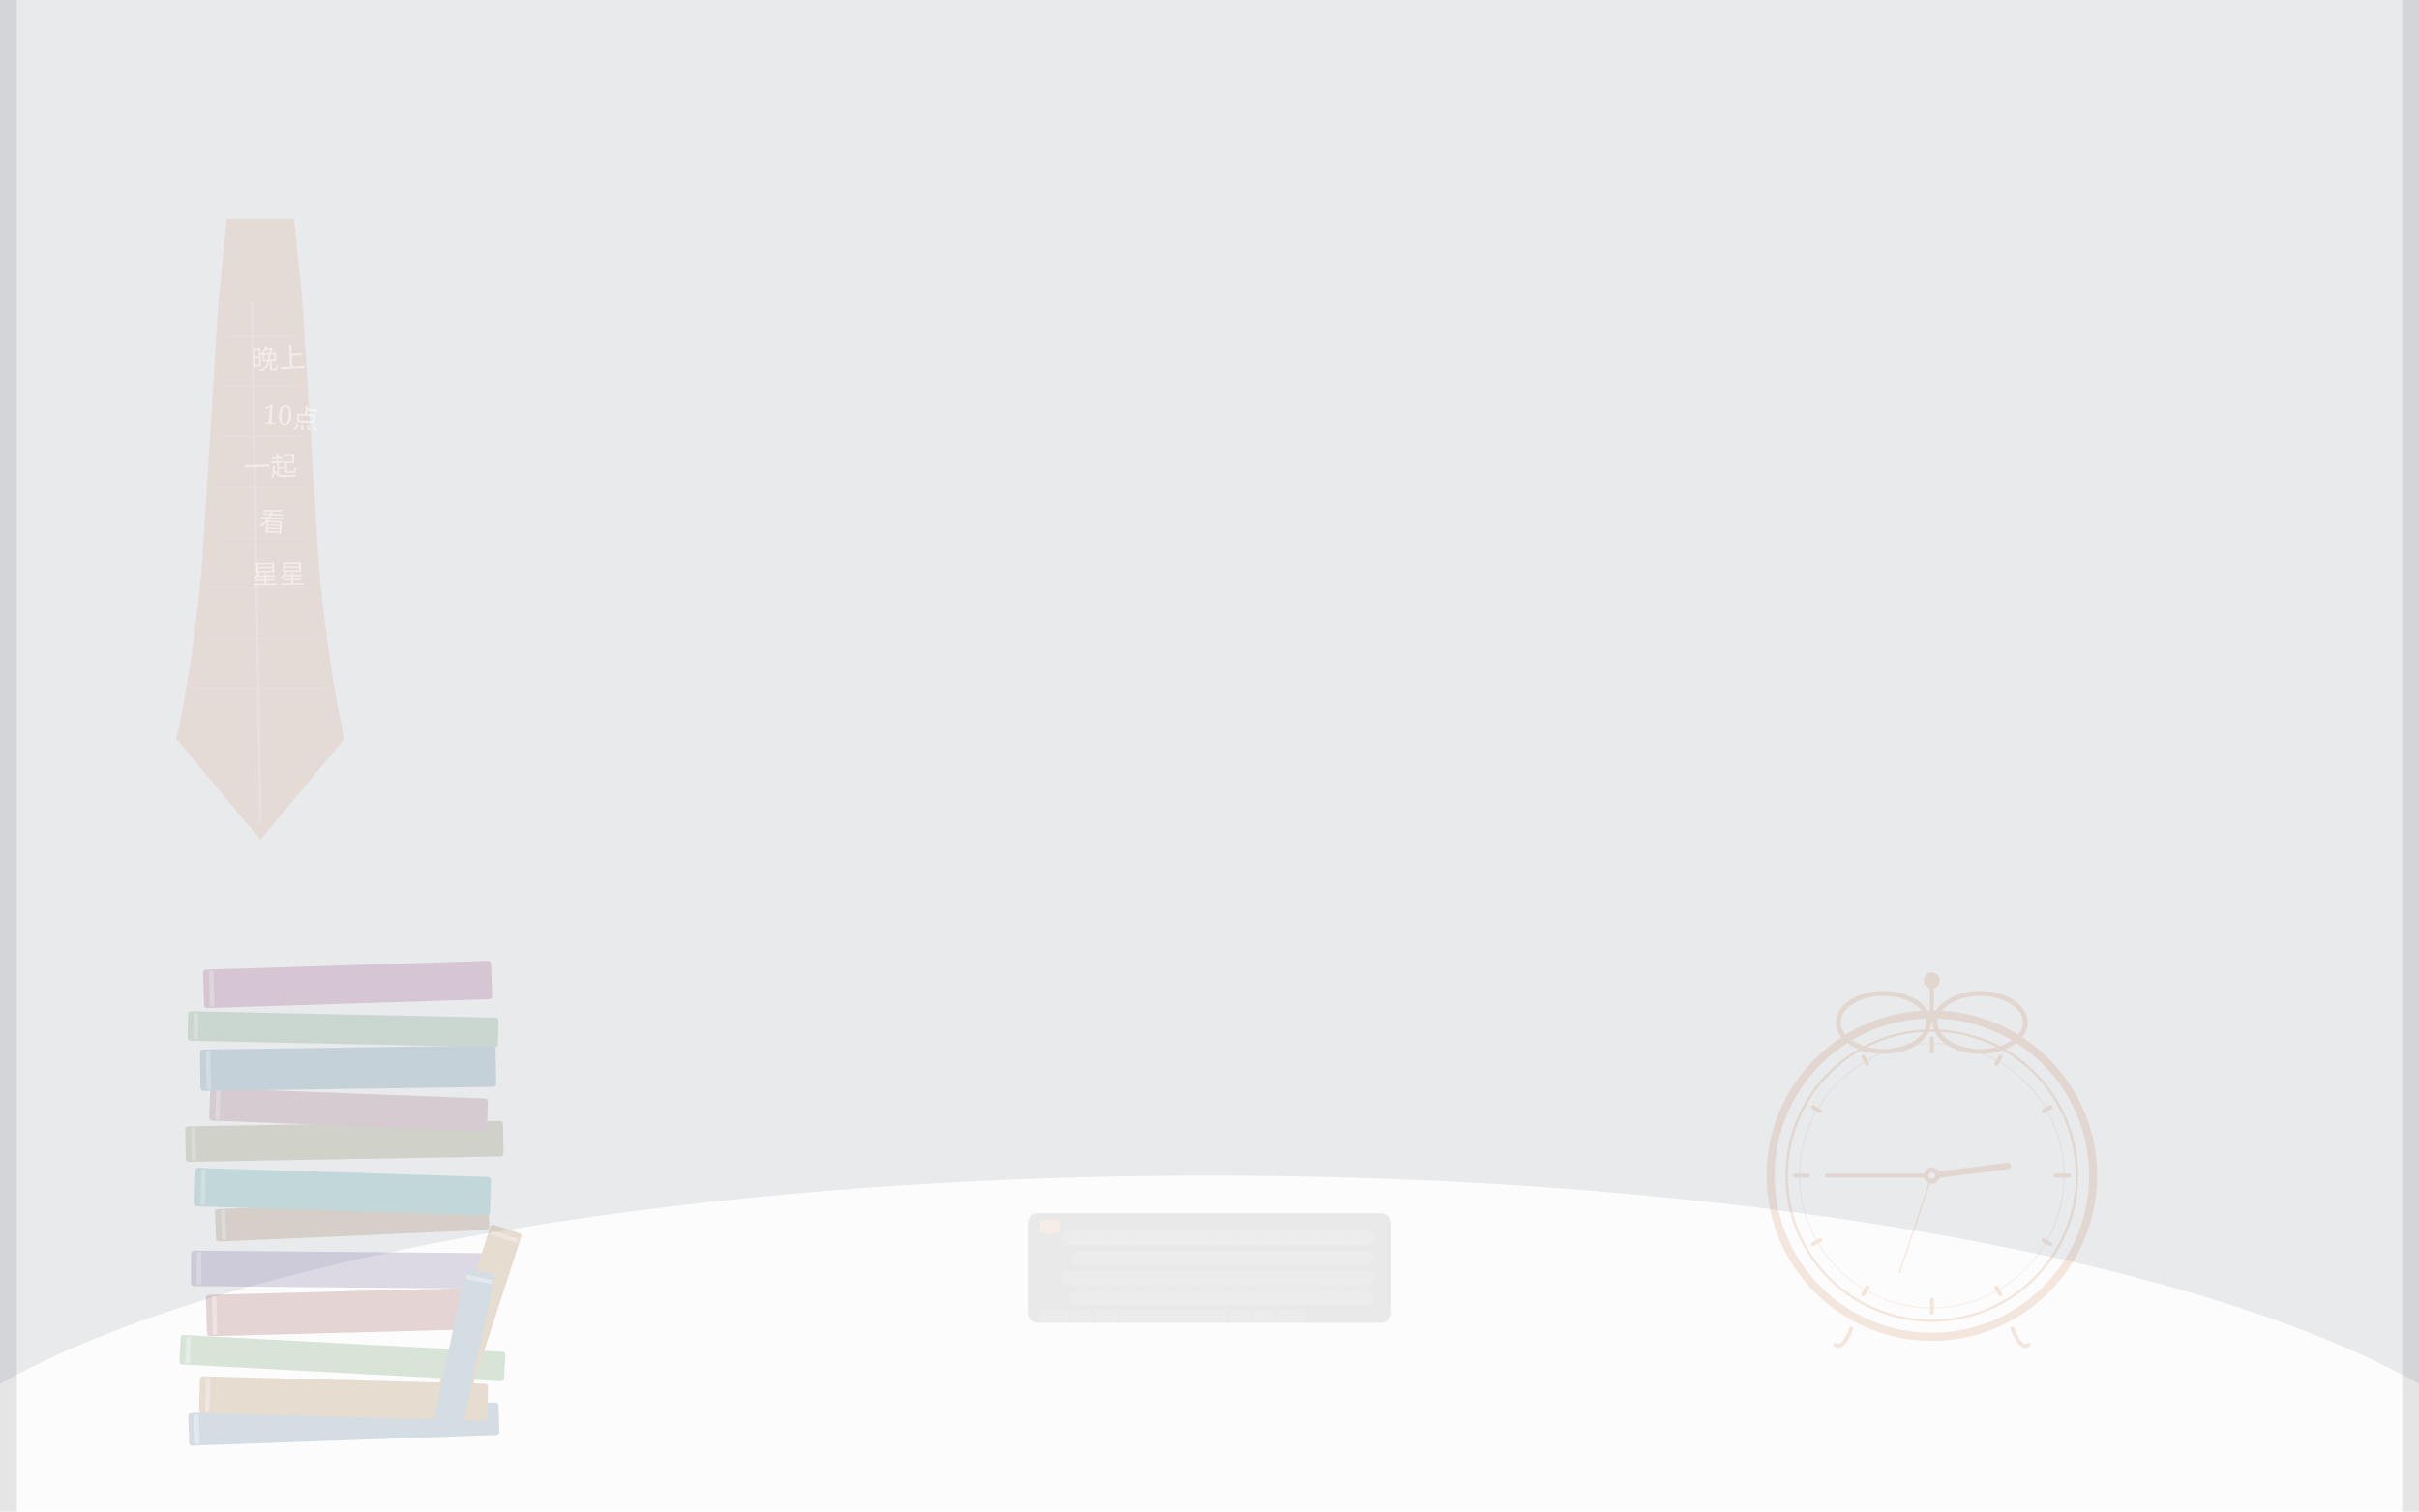
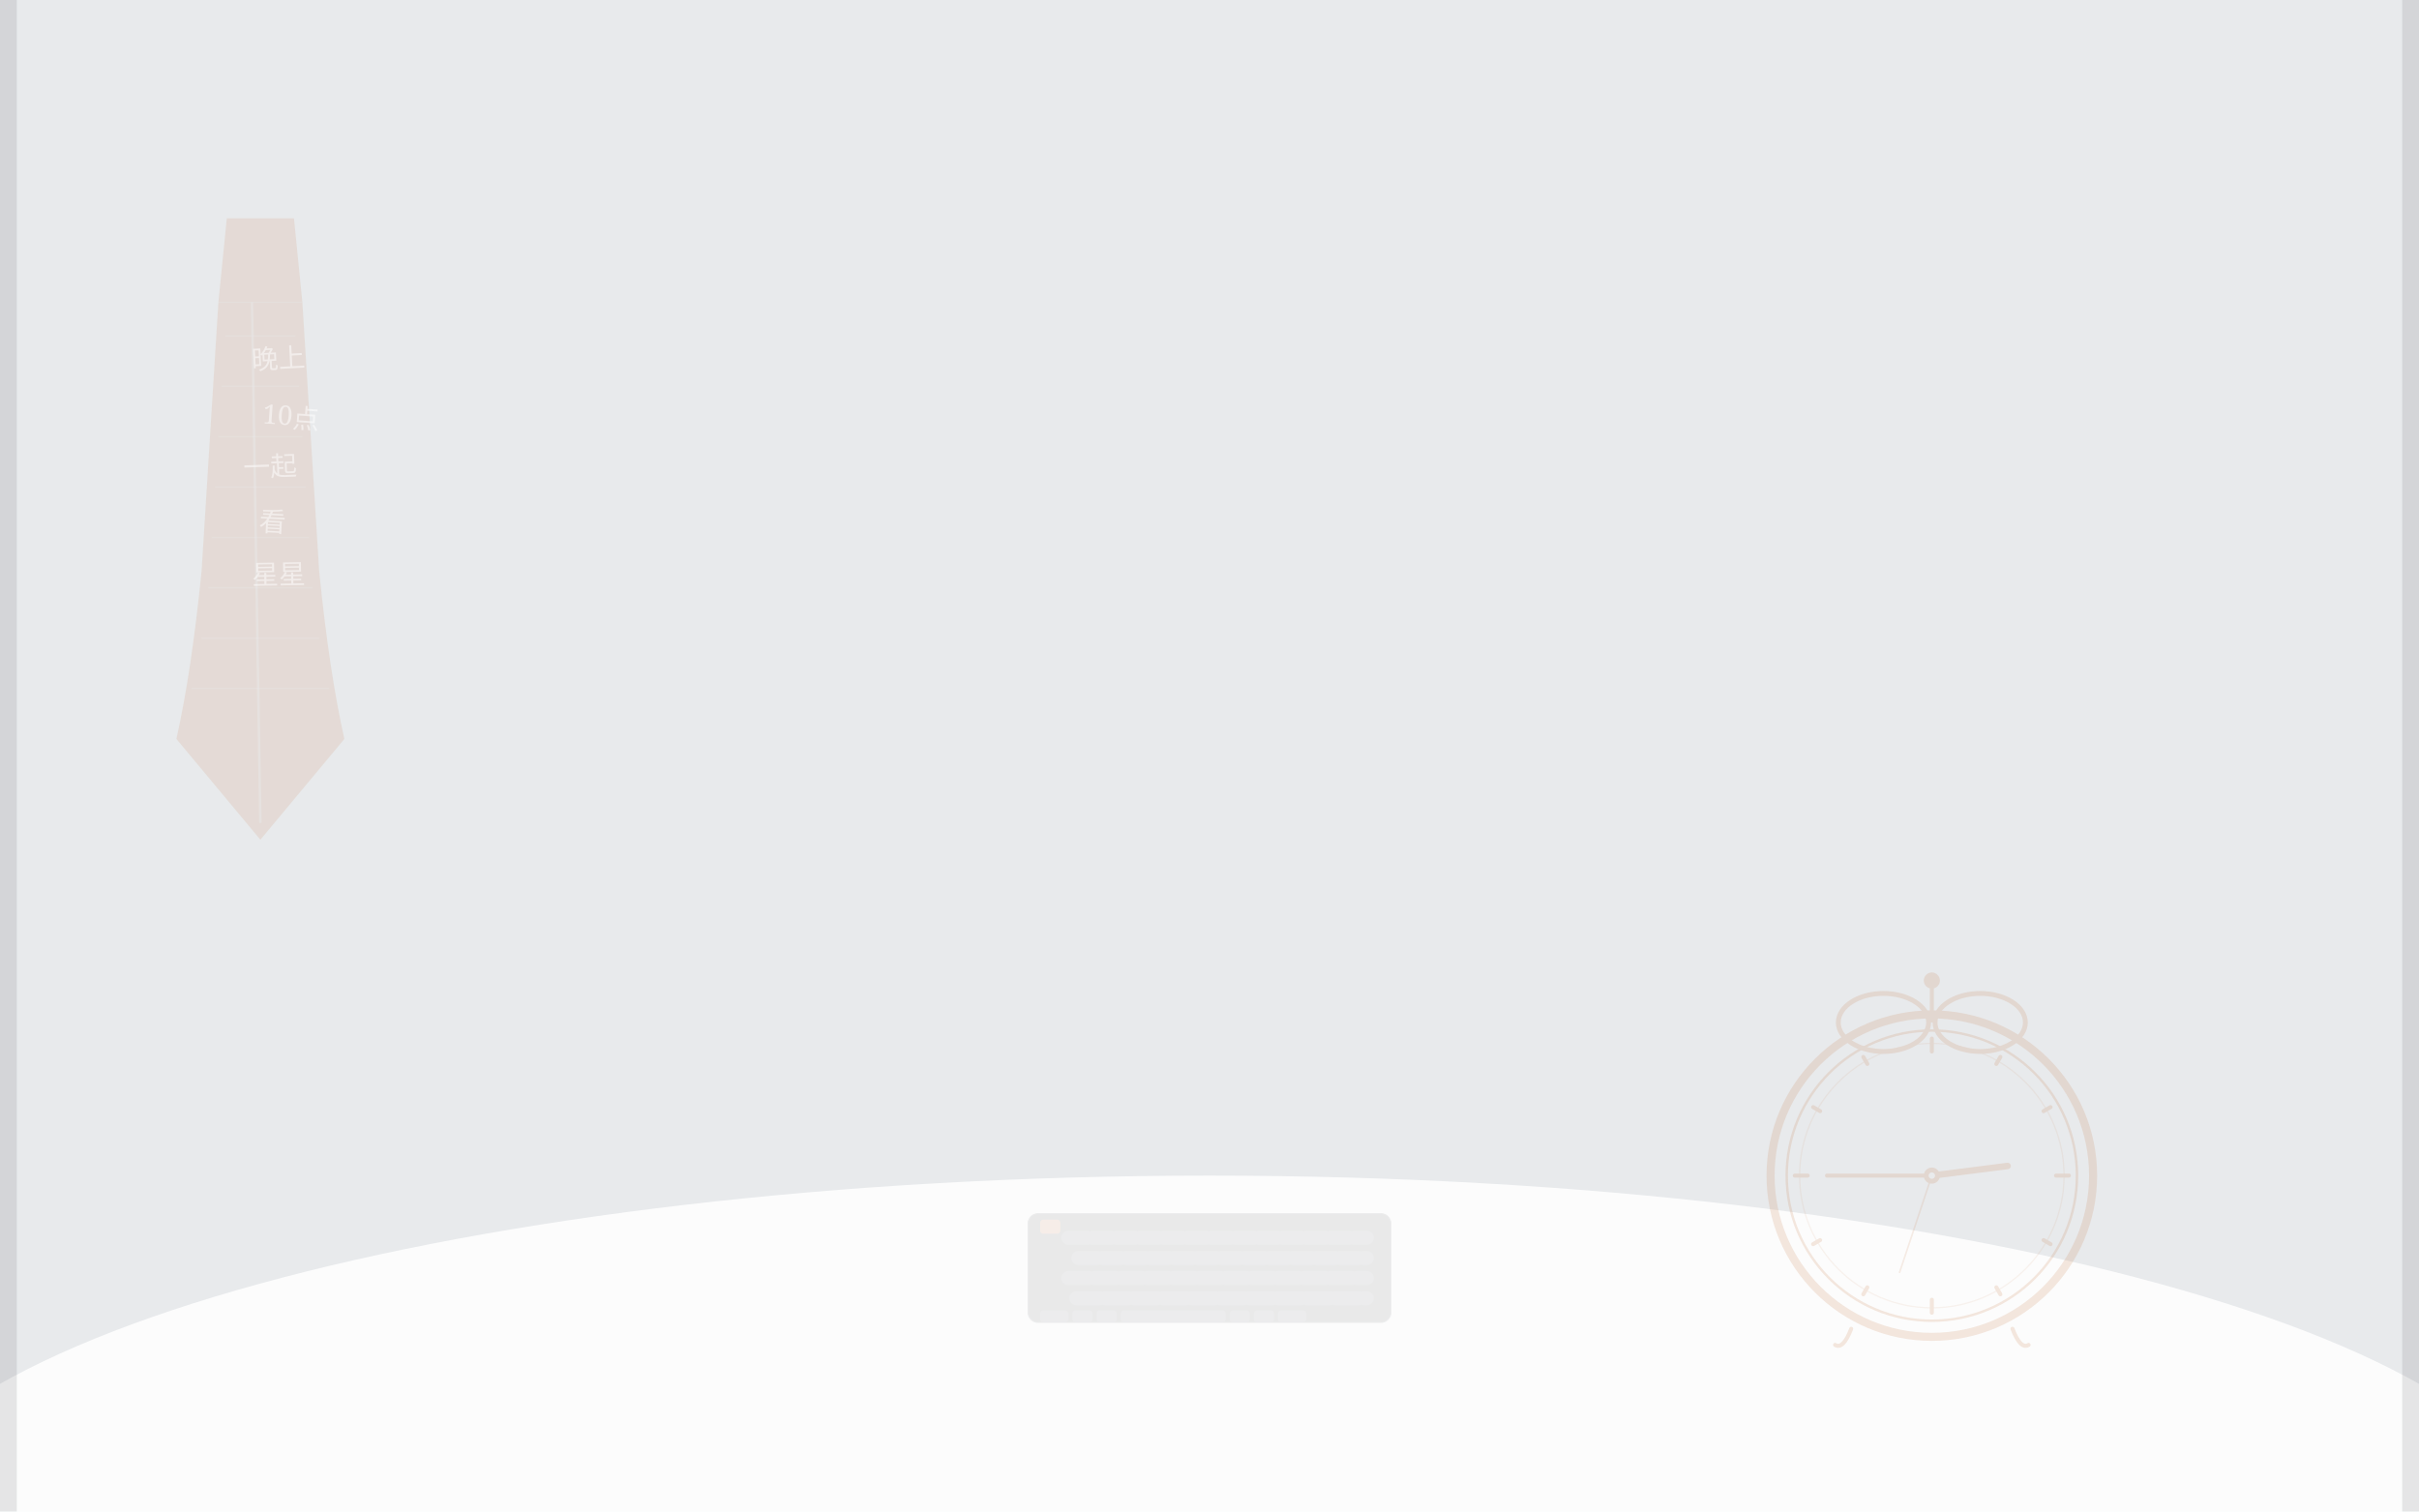
<svg xmlns="http://www.w3.org/2000/svg" viewBox="0 0 1440 900" width="1440" height="900">
  <rect width="1440" height="900" fill="#E8EAEC" />
  <ellipse cx="720" cy="920" rx="800" ry="220" fill="#FFFFFF" opacity="0.86" />
  <g opacity="0.12">
    <rect x="0" y="0" width="10" height="900" fill="#3A3E42" />
    <rect x="1430" y="0" width="10" height="900" fill="#3A3E42" />
  </g>
  <g transform="translate(1150, 700) scale(0.96)" opacity="0.15">
    <circle cx="0" cy="0" r="100" fill="none" stroke="#C06A30" stroke-width="5" />
    <circle cx="0" cy="0" r="90" fill="none" stroke="#C06A30" stroke-width="1.5" />
    <circle cx="0" cy="0" r="82" fill="none" stroke="#C06A30" stroke-width="0.8" opacity="0.5" />
    <ellipse cx="-30" cy="-95" rx="28" ry="18" fill="none" stroke="#C06A30" stroke-width="3" />
    <ellipse cx="30" cy="-95" rx="28" ry="18" fill="none" stroke="#C06A30" stroke-width="3" />
    <line x1="0" y1="-95" x2="0" y2="-118" stroke="#C06A30" stroke-width="2.5" />
    <circle cx="0" cy="-121" r="5" fill="#C06A30" />
    <g stroke="#C06A30" stroke-width="2.5" stroke-linecap="round">
      <g transform="rotate(0)">
        <line x1="0" y1="-85" x2="0" y2="-77" />
      </g>
      <g transform="rotate(30)">
        <line x1="0" y1="-85" x2="0" y2="-80" />
      </g>
      <g transform="rotate(60)">
        <line x1="0" y1="-85" x2="0" y2="-80" />
      </g>
      <g transform="rotate(90)">
        <line x1="0" y1="-85" x2="0" y2="-77" />
      </g>
      <g transform="rotate(120)">
        <line x1="0" y1="-85" x2="0" y2="-80" />
      </g>
      <g transform="rotate(150)">
        <line x1="0" y1="-85" x2="0" y2="-80" />
      </g>
      <g transform="rotate(180)">
        <line x1="0" y1="-85" x2="0" y2="-77" />
      </g>
      <g transform="rotate(210)">
        <line x1="0" y1="-85" x2="0" y2="-80" />
      </g>
      <g transform="rotate(240)">
        <line x1="0" y1="-85" x2="0" y2="-80" />
      </g>
      <g transform="rotate(270)">
        <line x1="0" y1="-85" x2="0" y2="-77" />
      </g>
      <g transform="rotate(300)">
        <line x1="0" y1="-85" x2="0" y2="-80" />
      </g>
      <g transform="rotate(330)">
        <line x1="0" y1="-85" x2="0" y2="-80" />
      </g>
    </g>
    <line x1="0" y1="0" x2="47" y2="-6" stroke="#C06A30" stroke-width="4" stroke-linecap="round" />
    <line x1="0" y1="0" x2="-65" y2="0" stroke="#C06A30" stroke-width="2.5" stroke-linecap="round" />
    <g>
      <animateTransform attributeName="transform" type="rotate" values="0;6;12;18;24;30;36;42;48;54;60;66;72;78;84;90;96;102;108;114;120;126;132;138;144;150;156;162;168;174;180;186;192;198;204;210;216;222;228;234;240;246;252;258;264;270;276;282;288;294;300;306;312;318;324;330;336;342;348;354;360" keyTimes="0;0.017;0.033;0.05;0.067;0.083;0.1;0.117;0.133;0.15;0.167;0.183;0.2;0.217;0.233;0.25;0.267;0.283;0.3;0.317;0.333;0.35;0.367;0.383;0.4;0.417;0.433;0.45;0.467;0.483;0.5;0.517;0.533;0.55;0.567;0.583;0.6;0.617;0.633;0.65;0.667;0.683;0.7;0.717;0.733;0.75;0.767;0.783;0.8;0.817;0.833;0.85;0.867;0.883;0.9;0.917;0.933;0.95;0.967;0.983;1" dur="60s" repeatCount="indefinite" calcMode="discrete" />
      <line x1="0" y1="0" x2="-20" y2="60" stroke="#C06A30" stroke-width="1" stroke-linecap="round" opacity="0.8" />
    </g>
    <circle cx="0" cy="0" r="5" fill="#C06A30" />
    <circle cx="0" cy="0" r="2" fill="#F2F0ED" />
    <path d="M-50,95 Q-55,108 -60,105" fill="none" stroke="#C06A30" stroke-width="2.5" stroke-linecap="round" />
    <path d="M50,95 Q55,108 60,105" fill="none" stroke="#C06A30" stroke-width="2.5" stroke-linecap="round" />
  </g>
  <g opacity="0.12">
    <polygon points="135,130 175,130 180,180 130,180" fill="#C06A30" />
    <path d="M130,180              L180,180              L190,340              Q196,400 205,440              L155,500              L105,440              Q114,400 120,340 Z" fill="#C06A30" />
    <path d="M150,180 L155,490" stroke="#F2F0ED" stroke-width="1.5" opacity="0.4" fill="none" />
    <g stroke="#F2F0ED" stroke-width="0.8" opacity="0.25" fill="none">
      <path d="M134,200 L176,200" />
      <path d="M132,230 L178,230" />
      <path d="M130,260 L180,260" />
      <path d="M128,290 L182,290" />
      <path d="M126,320 L184,320" />
      <path d="M124,350 L186,350" />
      <path d="M120,380 L190,380" />
      <path d="M114,410 L196,410" />
    </g>
  </g>
  <g opacity="0.50" font-family="KaiTi, STKaiti, 'Noto Serif SC', serif" fill="#FFFFFF">
    <text x="150" y="220" font-size="16" transform="rotate(-3, 150, 220)">晚上</text>
    <text x="156" y="252" font-size="16" transform="rotate(4, 156, 252)">10点</text>
    <text x="145" y="284" font-size="16" transform="rotate(-2, 145, 284)">一起</text>
    <text x="154" y="316" font-size="16" transform="rotate(3, 154, 316)">看</text>
    <text x="150" y="348" font-size="16" transform="rotate(-1, 150, 348)">星星</text>
-   </g>
-   <g transform="translate(200,720) scale(0.88) translate(-200,-700)">
-     <g opacity="0.25">
-       <g transform="translate(100,838) rotate(-2)">
-         <rect x="0" y="0" width="210" height="22" rx="2" fill="#5B7B9A" />
-         <rect x="4" y="1" width="3" height="20" fill="#F2F0ED" opacity="0.4" />
-       </g>
-       <g transform="translate(108,813) rotate(1.5)">
-         <rect x="0" y="0" width="195" height="25" rx="2" fill="#A47A4C" />
-         <rect x="4" y="1" width="3" height="23" fill="#F2F0ED" opacity="0.4" />
-       </g>
-       <g transform="translate(95,785) rotate(3)">
-         <rect x="0" y="0" width="220" height="20" rx="2" fill="#6F9B6F" />
-         <rect x="4" y="1" width="3" height="18" fill="#F2F0ED" opacity="0.4" />
-       </g>
-       <g transform="translate(112,758) rotate(-1.5)">
-         <rect x="0" y="0" width="190" height="28" rx="2" fill="#9F5C5C" />
-         <rect x="4" y="1" width="3" height="26" fill="#F2F0ED" opacity="0.4" />
-       </g>
-       <g transform="translate(102,728) rotate(0.5)">
-         <rect x="0" y="0" width="205" height="24" rx="2" fill="#7B6F9F" />
-         <rect x="4" y="1" width="3" height="22" fill="#F2F0ED" opacity="0.4" />
-       </g>
-       <g transform="translate(118,700) rotate(-2.5)">
-         <rect x="0" y="0" width="185" height="22" rx="2" fill="#9F7B5C" />
-         <rect x="4" y="1" width="3" height="20" fill="#F2F0ED" opacity="0.4" />
-       </g>
-       <g transform="translate(105,672) rotate(1.8)">
-         <rect x="0" y="0" width="200" height="26" rx="2" fill="#4C9F9F" />
-         <rect x="4" y="1" width="3" height="24" fill="#F2F0ED" opacity="0.4" />
-       </g>
-       <g transform="translate(98,644) rotate(-1)">
-         <rect x="0" y="0" width="215" height="24" rx="2" fill="#88885C" />
-         <rect x="4" y="1" width="3" height="22" fill="#F2F0ED" opacity="0.4" />
-       </g>
-       <g transform="translate(115,618) rotate(2.2)">
-         <rect x="0" y="0" width="188" height="22" rx="2" fill="#9F6F7B" />
-         <rect x="4" y="1" width="3" height="20" fill="#F2F0ED" opacity="0.4" />
-       </g>
-       <g transform="translate(108,592) rotate(-0.8)">
-         <rect x="0" y="0" width="200" height="28" rx="2" fill="#5C889F" />
-         <rect x="4" y="1" width="3" height="26" fill="#F2F0ED" opacity="0.4" />
-       </g>
-       <g transform="translate(100,566) rotate(1.2)">
-         <rect x="0" y="0" width="210" height="20" rx="2" fill="#6F9F7B" />
-         <rect x="4" y="1" width="3" height="18" fill="#F2F0ED" opacity="0.4" />
-       </g>
-       <g transform="translate(110,538) rotate(-1.8)">
-         <rect x="0" y="0" width="195" height="26" rx="2" fill="#9F5C88" />
-         <rect x="4" y="1" width="3" height="24" fill="#F2F0ED" opacity="0.4" />
-       </g>
-       <g transform="translate(305,710) rotate(18)">
-         <rect x="0" y="0" width="22" height="130" rx="2" fill="#A47A4C" />
-         <rect x="1" y="4" width="20" height="3" fill="#F2F0ED" opacity="0.4" />
-       </g>
-       <g transform="translate(288,740) rotate(12)">
-         <rect x="0" y="0" width="20" height="110" rx="2" fill="#5B7B9A" />
-         <rect x="1" y="4" width="18" height="3" fill="#F2F0ED" opacity="0.4" />
-       </g>
-     </g>
  </g>
  <g transform="translate(720, 755) scale(1.2) translate(-720, -835)" opacity="0.10">
    <rect x="630" y="808" width="180" height="54" rx="5" fill="#3A3E42" />
    <rect x="630" y="808" width="180" height="54" rx="5" fill="none" stroke="#5A5E62" stroke-width="0.5" />
    <rect x="636" y="811" width="10" height="7" rx="1.5" fill="#C06A30" />
    <g stroke="#5A5E62" stroke-width="7" stroke-linecap="round" stroke-dasharray="9.5,2.3" fill="none">
      <line x1="650" y1="820" x2="798" y2="820" />
    </g>
    <g stroke="#5A5E62" stroke-width="7" stroke-linecap="round" stroke-dasharray="9.5,2.3" fill="none">
      <line x1="655" y1="830" x2="798" y2="830" />
    </g>
    <g stroke="#5A5E62" stroke-width="7" stroke-linecap="round" stroke-dasharray="10.5,2.5" fill="none">
      <line x1="650" y1="840" x2="798" y2="840" />
    </g>
    <g stroke="#5A5E62" stroke-width="7" stroke-linecap="round" stroke-dasharray="11.5,2.8" fill="none">
      <line x1="654" y1="850" x2="798" y2="850" />
    </g>
    <g fill="#5A5E62">
      <rect x="636" y="856" width="14" height="6" rx="1.5" />
      <rect x="652" y="856" width="10" height="6" rx="1.5" />
      <rect x="664" y="856" width="10" height="6" rx="1.5" />
      <rect x="676" y="856" width="52" height="6" rx="1.5" />
      <rect x="730" y="856" width="10" height="6" rx="1.5" />
      <rect x="742" y="856" width="10" height="6" rx="1.5" />
      <rect x="754" y="856" width="14" height="6" rx="1.5" />
    </g>
  </g>
  <style>
    /* 每个键的高亮脉冲（60s 周期，前 ~13.33% 完成打字序列，其余静默） */
    @keyframes glow-N {
       0%, 2% { opacity: 0.75; }
      2.667%, 100% { opacity: 0; }
    }
    @keyframes glow-a {
       0%, 2.667% { opacity: 0; }
      3.25%, 4.667% { opacity: 0.75; }
      5.333%, 100% { opacity: 0; }
    }
    @keyframes glow-n {
       0%, 5.333% { opacity: 0; }
      6%, 7.333% { opacity: 0.75; }
      8%, 100% { opacity: 0; }
    }
    @keyframes glow-Y {
       0%, 8% { opacity: 0; }
      8.667%, 10% { opacity: 0.75; }
      10.667%, 100% { opacity: 0; }
    }
    @keyframes glow-u {
       0%, 10.667% { opacity: 0; }
      11.333%, 12.667% { opacity: 0.75; }
      13.333%, 100% { opacity: 0; }
    }
    /* 左 Shift 在 N 和 Y 时各亮一次 */
    @keyframes glow-Shift {
       0%, 2% { opacity: 0.75; }
      2.667%, 8% { opacity: 0; }
      8.667%, 10% { opacity: 0.75; }
      10.667%, 100% { opacity: 0; }
    }

    /* 字母标签淡入淡出 */
    @keyframes label-N {
       0%, 2% { opacity: 0.85; }
      2.667%, 100% { opacity: 0; }
    }
    @keyframes label-a {
       0%, 2.667% { opacity: 0; }
      3.25%, 4.667% { opacity: 0.85; }
      5.333%, 100% { opacity: 0; }
    }
    @keyframes label-n {
       0%, 5.333% { opacity: 0; }
      6%, 7.333% { opacity: 0.85; }
      8%, 100% { opacity: 0; }
    }
    @keyframes label-Y {
       0%, 8% { opacity: 0; }
      8.667%, 10% { opacity: 0.85; }
      10.667%, 100% { opacity: 0; }
    }
    @keyframes label-u {
       0%, 10.667% { opacity: 0; }
      11.333%, 12.667% { opacity: 0.85; }
      13.333%, 100% { opacity: 0; }
    }

    .anim-key {
      animation-duration: 60s;
      animation-delay: 10s;
      animation-timing-function: ease;
      animation-iteration-count: infinite;
    }
    .glow-N    { animation-name: glow-N; }
    .glow-a    { animation-name: glow-a; }
    .glow-n    { animation-name: glow-n; }
    .glow-Y    { animation-name: glow-Y; }
    .glow-u    { animation-name: glow-u; }
    .glow-Shift{ animation-name: glow-Shift; }

    .label-N   { animation-name: label-N; }
    .label-a   { animation-name: label-a; }
    .label-n   { animation-name: label-n; }
    .label-Y   { animation-name: label-Y; }
    .label-u   { animation-name: label-u; }
  </style>
  <g>
    <rect class="anim-key glow-N" x="744" y="767" width="18" height="12" rx="3" fill="#C06A30" opacity="0" />
    <rect class="anim-key glow-n" x="744" y="767" width="18" height="12" rx="3" fill="#C06A30" opacity="0" />
    <rect class="anim-key glow-a" x="635" y="755" width="18" height="12" rx="3" fill="#C06A30" opacity="0" />
    <rect class="anim-key glow-Y" x="712" y="743" width="18" height="12" rx="3" fill="#C06A30" opacity="0" />
    <rect class="anim-key glow-u" x="726" y="743" width="18" height="12" rx="3" fill="#C06A30" opacity="0" />
    <rect class="anim-key glow-Shift" x="639" y="767" width="26" height="12" rx="3" fill="#3A3E42" opacity="0" />
    <text class="anim-key label-N" x="753" y="776" fill="#FFFFFF" font-size="9" font-family="monospace" font-weight="bold" text-anchor="middle" opacity="0">N</text>
    <text class="anim-key label-a" x="644" y="764" fill="#FFFFFF" font-size="9" font-family="monospace" font-weight="bold" text-anchor="middle" opacity="0">a</text>
    <text class="anim-key label-n" x="753" y="776" fill="#FFFFFF" font-size="9" font-family="monospace" font-weight="bold" text-anchor="middle" opacity="0">n</text>
    <text class="anim-key label-Y" x="721" y="752" fill="#FFFFFF" font-size="9" font-family="monospace" font-weight="bold" text-anchor="middle" opacity="0">Y</text>
    <text class="anim-key label-u" x="735" y="752" fill="#FFFFFF" font-size="9" font-family="monospace" font-weight="bold" text-anchor="middle" opacity="0">u</text>
    <text class="anim-key glow-Shift" x="652" y="776" fill="#FFFFFF" font-size="5" font-family="monospace" text-anchor="middle" opacity="0">Shift</text>
  </g>
</svg>
